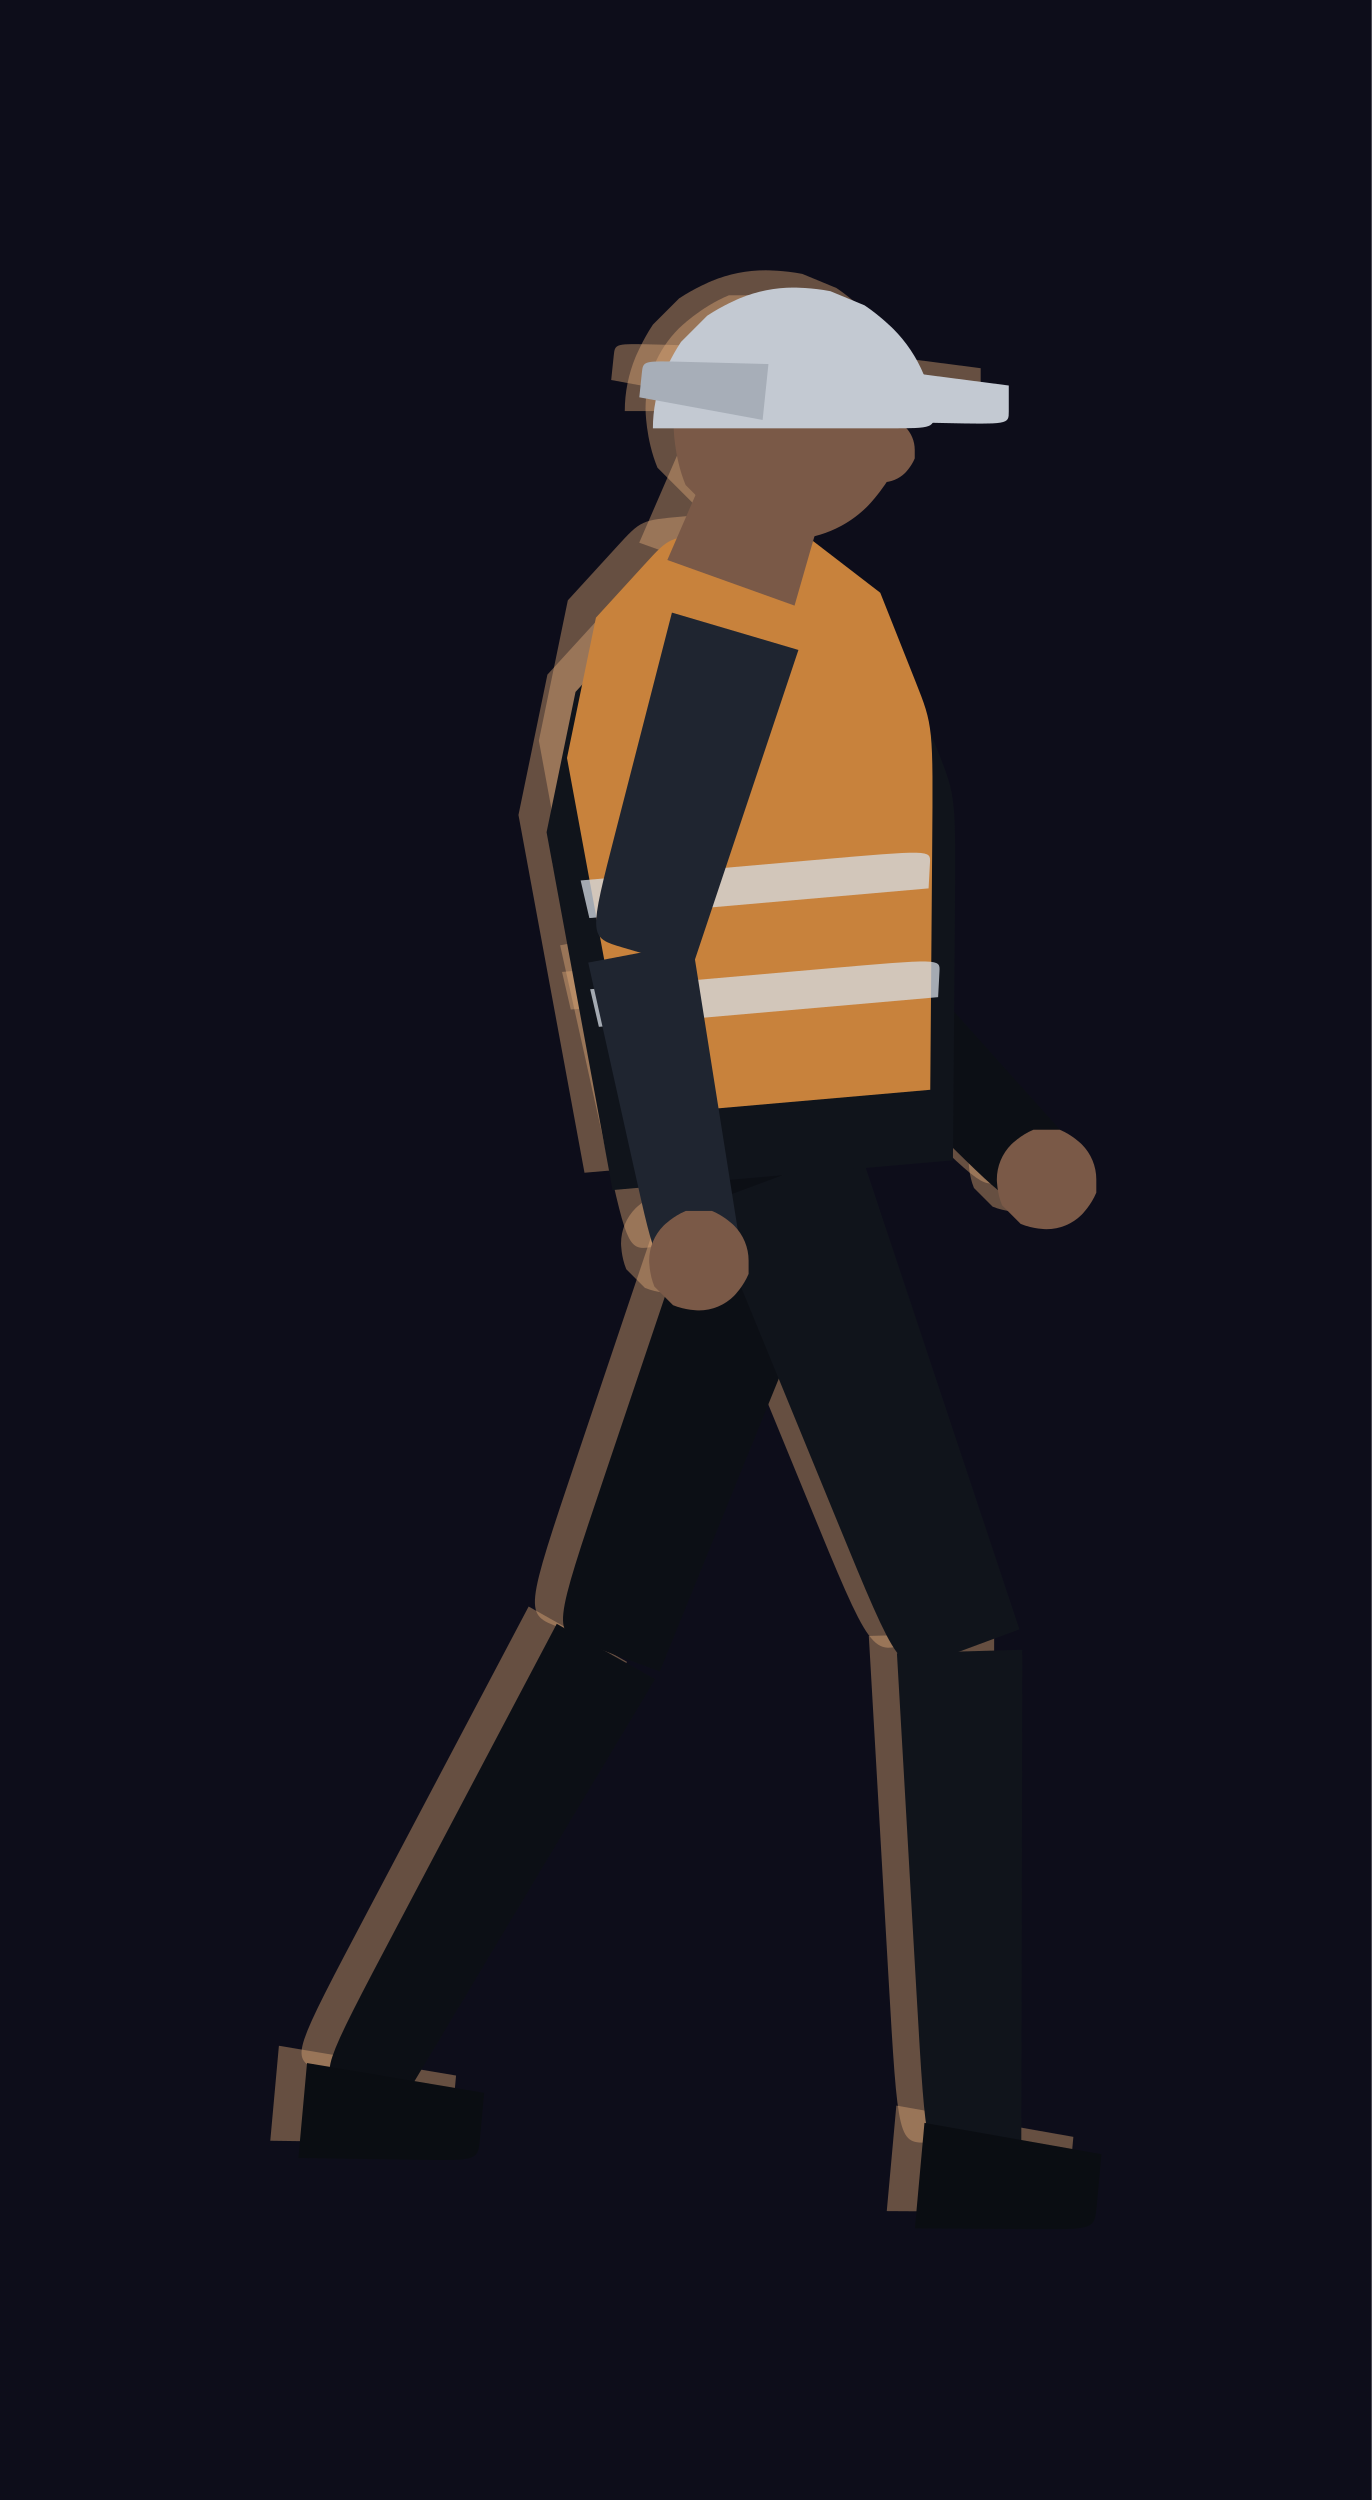
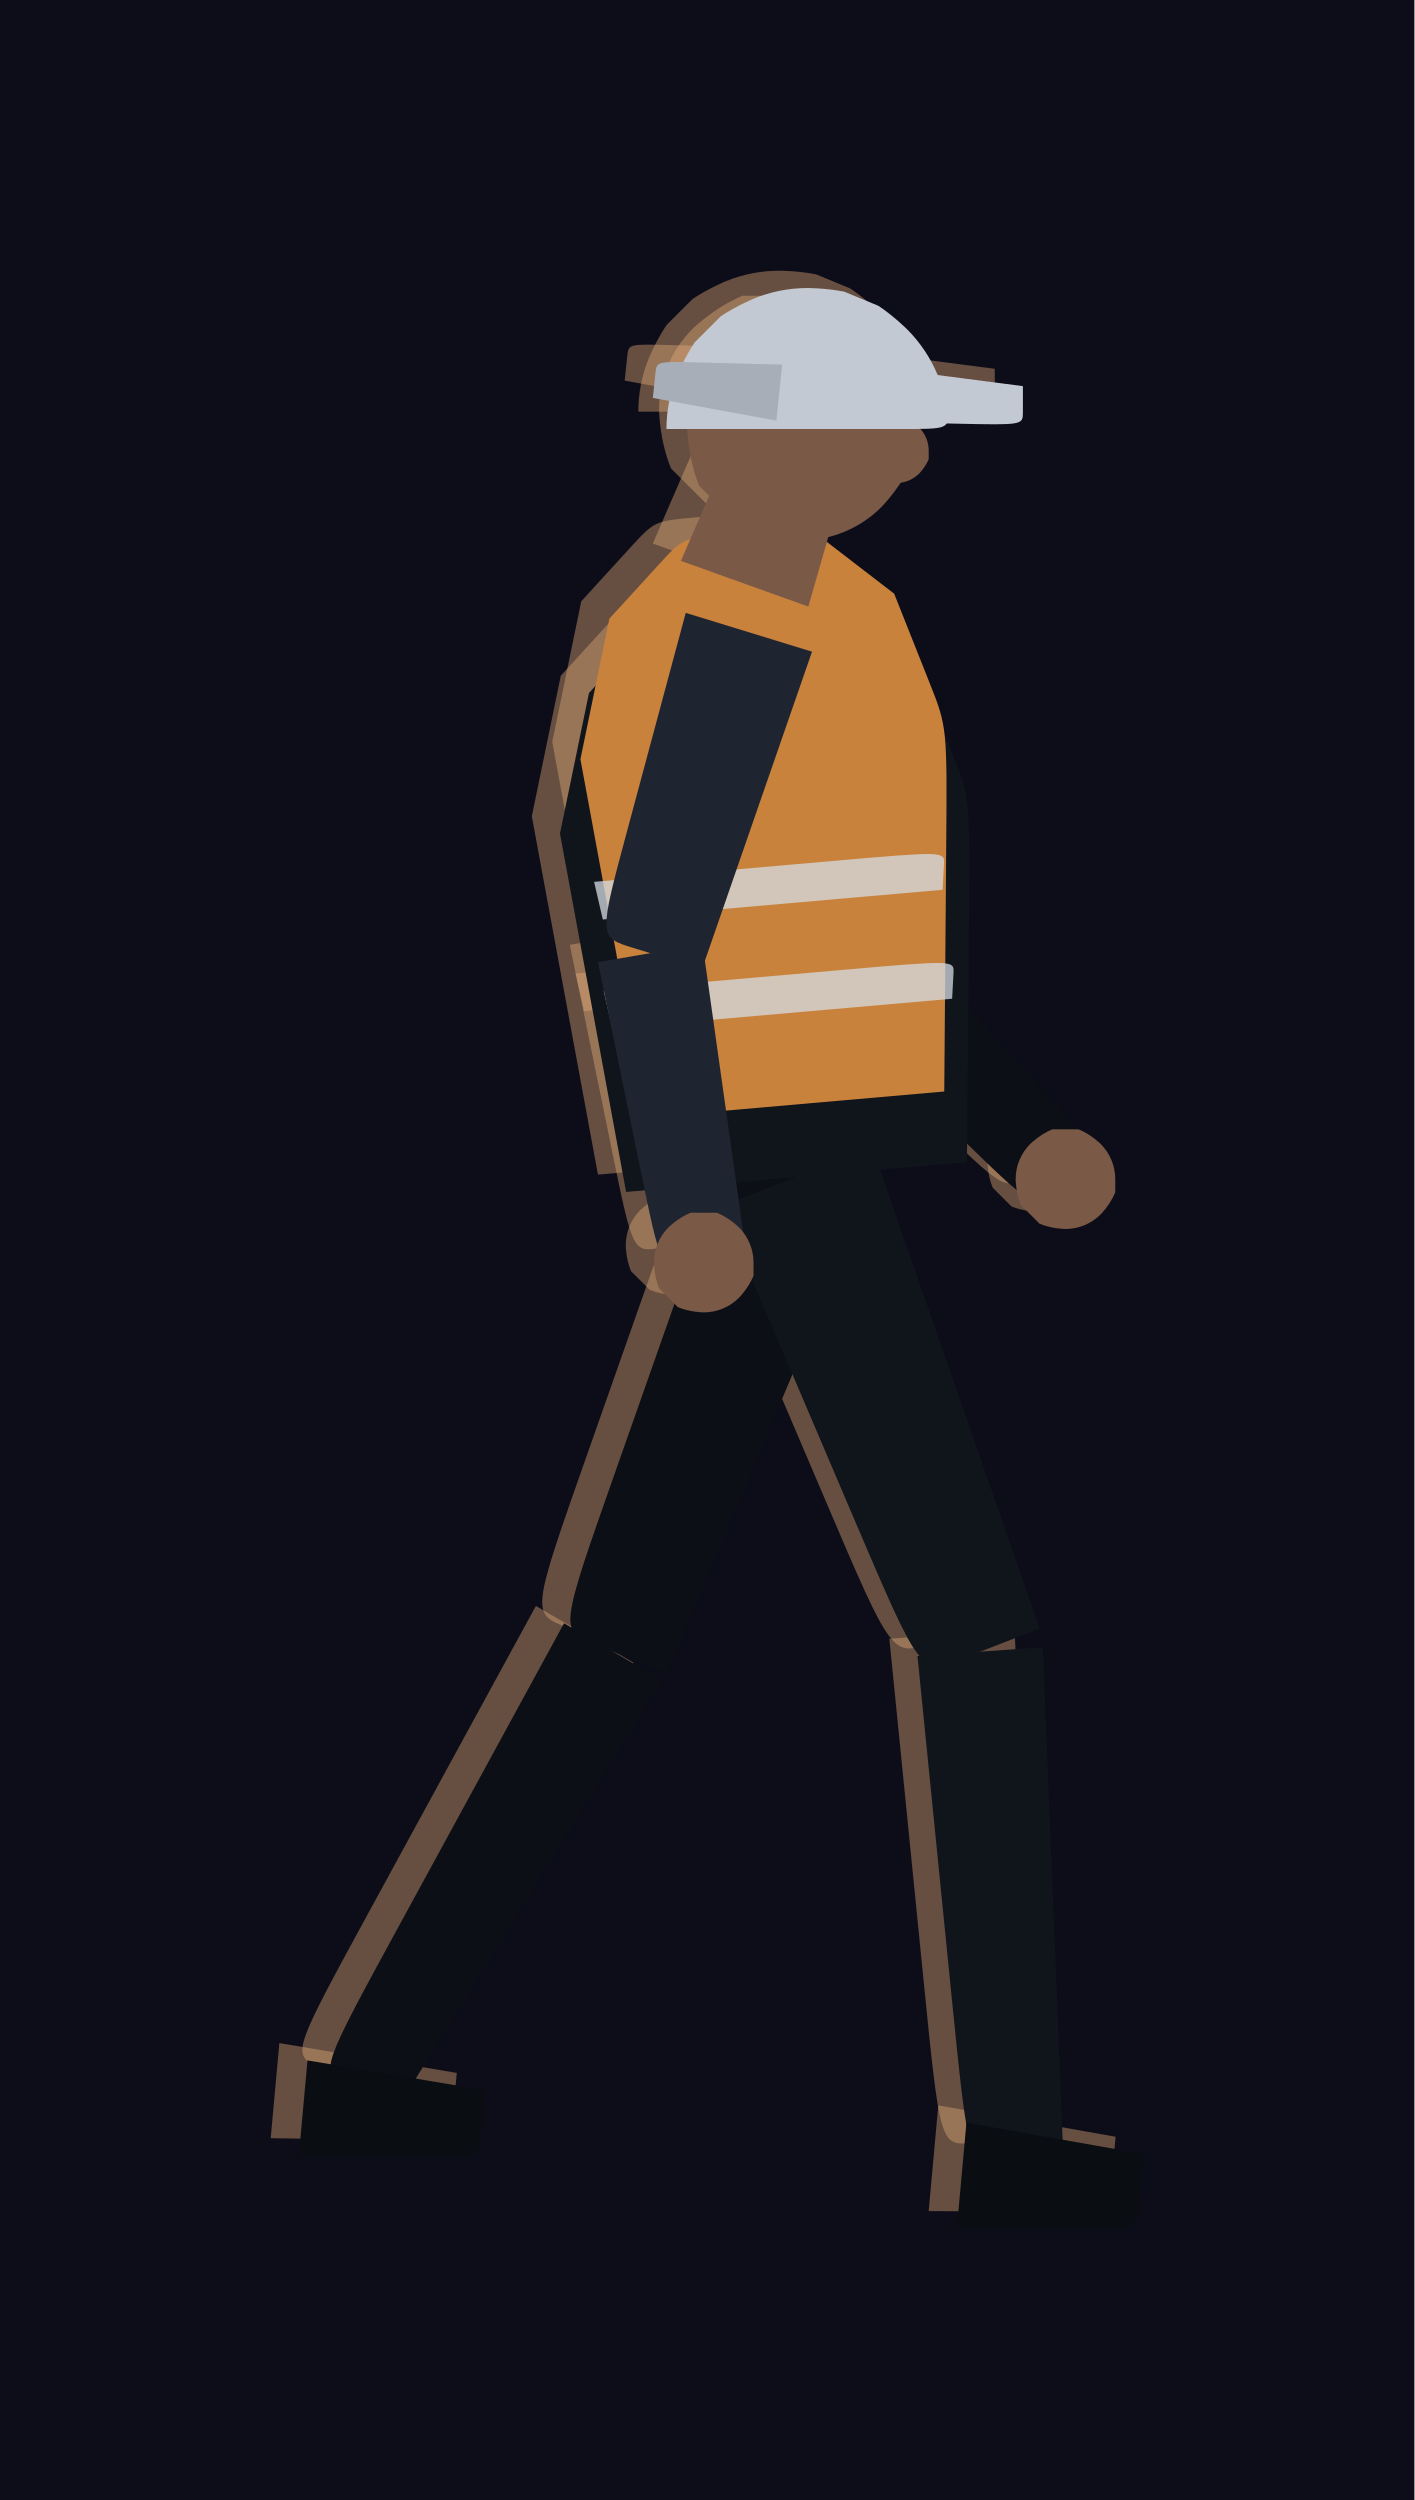
- <svg xmlns="http://www.w3.org/2000/svg" width="1600" height="2916" viewBox="0 0 1600 2916">
+ <svg xmlns="http://www.w3.org/2000/svg" width="1600" height="2828" viewBox="0 0 1600 2828">
  <rect width="100%" height="100%" fill="#0d0d1a" />
-   <path d="M960.03 1380.15 C885.60 1563.24 811.17 1746.34 736.74 1929.44 C736.74 1929.44 694.89 1913.91 653.04 1898.37 C611.20 1882.83 611.20 1882.83 674.28 1695.52 C737.36 1508.21 800.43 1320.90 800.43 1320.90 C853.63 1340.65 906.83 1360.40 960.03 1380.15 Z" fill="#E0A978" fill-opacity="0.420" />
-   <path d="M731.33 1938.42 C629.84 2107.99 528.34 2277.56 426.85 2447.13 C426.85 2447.13 397.84 2430.81 368.82 2414.48 C339.81 2398.16 339.81 2398.16 432.08 2223.39 C524.34 2048.62 616.60 1873.86 616.60 1873.86 C654.85 1895.38 693.09 1916.90 731.33 1938.42 Z" fill="#E0A978" fill-opacity="0.420" />
-   <path d="M325.32 2386.18 C394.19 2397.76 463.07 2409.34 531.94 2420.92 C531.94 2420.92 529.54 2447.29 527.14 2473.66 C524.75 2500.03 524.75 2500.03 454.91 2499.00 C385.08 2497.97 315.25 2496.94 315.25 2496.94 C318.60 2460.02 321.96 2423.10 325.32 2386.18 Z" fill="#E0A978" fill-opacity="0.420" />
-   <path d="M968.89 1317.61 C1031.34 1505.16 1093.79 1692.70 1156.24 1880.25 C1156.24 1880.25 1109.74 1897.51 1063.24 1914.77 C1016.74 1932.03 1016.74 1932.03 941.69 1749.17 C866.63 1566.30 791.57 1383.44 791.57 1383.44 C850.68 1361.50 909.78 1339.55 968.89 1317.61 Z" fill="#E0A978" fill-opacity="0.420" />
-   <path d="M1159.60 1904.11 C1159.21 2101.75 1158.81 2299.39 1158.42 2497.03 C1158.42 2497.03 1121.45 2498.06 1084.47 2499.09 C1047.50 2500.11 1047.50 2500.11 1036.13 2302.80 C1024.75 2105.48 1013.38 1908.17 1013.38 1908.17 C1062.12 1906.82 1110.86 1905.46 1159.60 1904.11 Z" fill="#E0A978" fill-opacity="0.420" />
-   <path d="M1045.50 2455.95 C1114.33 2468.12 1183.15 2480.28 1251.97 2492.45 C1251.97 2492.45 1249.30 2521.75 1246.64 2551.05 C1243.98 2580.35 1243.98 2580.35 1174.09 2579.91 C1104.20 2579.47 1034.32 2579.02 1034.32 2579.02 C1038.04 2538.00 1041.77 2496.98 1045.50 2455.95 Z" fill="#E0A978" fill-opacity="0.420" />
-   <path d="M898.50 694.37 C930.97 820.65 963.43 946.92 995.89 1073.20 C995.89 1073.20 955.58 1085.10 915.27 1097.01 C874.96 1108.91 874.96 1108.91 833.62 985.25 C792.29 861.59 750.96 737.93 750.96 737.93 C800.14 723.41 849.32 708.89 898.50 694.37 Z" fill="#E0A978" fill-opacity="0.420" />
-   <path d="M980.12 1048.39 C1061.55 1139.17 1142.99 1229.95 1224.42 1320.73 C1224.42 1320.73 1200.10 1343.95 1175.78 1367.17 C1151.46 1390.39 1151.46 1390.39 1064.55 1304.83 C977.64 1219.28 890.73 1133.72 890.73 1133.72 C920.53 1105.28 950.32 1076.83 980.12 1048.39 Z" fill="#E0A978" fill-opacity="0.420" />
-   <path d="M1245.94 1355.56 C1245.94 1340.17 1239.83 1325.42 1228.96 1314.54 C1228.96 1314.54 1218.08 1303.66 1203.32 1297.55 C1187.94 1297.55 1187.94 1297.55 1172.56 1297.55 C1157.80 1303.66 1146.92 1314.54 1146.92 1314.54 C1136.05 1325.42 1129.93 1340.17 1129.93 1355.56 C1129.93 1355.56 1129.93 1370.94 1136.05 1385.70 C1146.92 1396.57 1146.92 1396.57 1157.80 1407.45 C1172.56 1413.56 1187.94 1413.56 1187.94 1413.56 C1203.32 1413.56 1218.08 1407.45 1228.96 1396.57 C1228.96 1396.57 1239.83 1385.70 1245.94 1370.94 Z" fill="#E0A978" fill-opacity="0.420" />
-   <path d="M681.75 1367.89 C814.07 1356.31 946.39 1344.74 1078.71 1333.16 C1078.71 1333.16 1079.83 1191.71 1080.96 1050.27 C1082.09 908.82 1082.09 908.82 1061.52 857.03 C1040.96 805.25 1020.40 753.46 1020.40 753.46 C986.92 727.70 953.44 701.94 919.96 676.17 C919.96 676.17 854.64 681.89 789.32 687.60 C724.00 693.32 724.00 693.32 695.50 724.50 C667.01 755.69 638.51 786.87 638.51 786.87 C627.26 841.44 616.00 896.01 604.74 950.58 C604.74 950.58 630.41 1089.69 656.08 1228.79 Z" fill="#E0A978" fill-opacity="0.420" />
-   <path d="M705.56 1281.26 C821.13 1271.15 936.70 1261.04 1052.26 1250.93 C1052.26 1250.93 1053.39 1109.48 1054.52 968.04 C1055.65 826.59 1055.65 826.59 1035.08 774.80 C1014.52 723.02 993.95 671.23 993.95 671.23 C960.48 645.47 927.00 619.71 893.52 593.94 C893.52 593.94 844.95 598.19 796.38 602.44 C747.80 606.69 747.80 606.69 719.31 637.88 C690.81 669.06 662.32 700.24 662.32 700.24 C651.06 754.82 639.80 809.39 628.54 863.96 C628.54 863.96 654.21 1003.06 679.89 1142.16 Z" fill="#E0A978" fill-opacity="0.420" />
-   <path d="M665.73 1177.52 C662.34 1162.90 658.95 1148.28 655.56 1133.66 C655.56 1133.66 791.65 1121.76 927.74 1109.85 C1063.83 1097.95 1063.83 1097.95 1063.03 1112.93 C1062.23 1127.92 1061.43 1142.90 1061.43 1142.90 C929.53 1154.44 797.63 1165.98 665.73 1177.52 Z" fill="#E0A978" fill-opacity="0.420" />
-   <path d="M654.63 1050.65 C651.24 1036.03 647.85 1021.41 644.46 1006.79 C644.46 1006.79 780.55 994.88 916.64 982.98 C1052.73 971.07 1052.73 971.07 1051.93 986.06 C1051.13 1001.04 1050.33 1016.03 1050.33 1016.03 C918.43 1027.57 786.53 1039.11 654.63 1050.65 Z" fill="#E0A978" fill-opacity="0.420" />
-   <path d="M898.50 737.93 C857.17 861.59 815.84 985.25 774.50 1108.91 C774.50 1108.91 734.19 1097.01 693.88 1085.10 C653.57 1073.20 653.57 1073.20 686.03 946.92 C718.49 820.65 750.96 694.37 750.96 694.37 C800.14 708.89 849.32 723.41 898.50 737.93 Z" fill="#E0A978" fill-opacity="0.420" />
-   <path d="M774.73 1079.51 C793.80 1199.96 812.87 1320.42 831.93 1440.87 C831.93 1440.87 798.90 1447.15 765.86 1453.44 C732.83 1459.72 732.83 1459.72 706.33 1340.68 C679.83 1221.64 653.33 1102.60 653.33 1102.60 C693.80 1094.90 734.27 1087.21 774.73 1079.51 Z" fill="#E0A978" fill-opacity="0.420" />
-   <path d="M840.39 1450.30 C840.39 1434.91 834.27 1420.16 823.40 1409.28 C823.40 1409.28 812.52 1398.40 797.76 1392.29 C782.38 1392.29 782.38 1392.29 767.00 1392.29 C752.24 1398.40 741.36 1409.28 741.36 1409.28 C730.49 1420.16 724.38 1434.91 724.38 1450.30 C724.38 1450.30 724.38 1465.68 730.49 1480.43 C741.36 1491.31 741.36 1491.31 752.24 1502.19 C767.00 1508.30 782.38 1508.30 782.38 1508.30 C797.76 1508.30 812.52 1502.19 823.40 1491.31 C823.40 1491.31 834.27 1480.43 840.39 1465.68 Z" fill="#E0A978" fill-opacity="0.420" />
-   <path d="M745.60 633.02 C771.41 573.49 797.23 513.96 823.04 454.43 C823.04 454.43 864.58 469.33 906.13 484.23 C947.67 499.13 947.67 499.13 929.77 561.49 C911.87 623.86 893.97 686.23 893.97 686.23 C844.51 668.49 795.06 650.75 745.60 633.02 Z" fill="#E0A978" fill-opacity="0.420" />
-   <path d="M1017.76 476.78 C1017.76 441.66 1003.81 407.99 978.98 383.16 C978.98 383.16 954.15 358.32 920.47 344.38 C885.36 344.38 885.36 344.38 850.24 344.38 C816.56 358.32 791.73 383.16 791.73 383.16 C766.90 407.99 752.95 441.66 752.95 476.78 C752.95 476.78 752.95 511.89 766.90 545.57 C791.73 570.40 791.73 570.40 816.56 595.23 C850.24 609.18 885.36 609.18 885.36 609.18 C920.47 609.18 954.15 595.23 978.98 570.40 C978.98 570.40 1003.81 545.57 1017.76 511.89 Z" fill="#E0A978" fill-opacity="0.420" />
-   <path d="M1034.15 504.52 C1034.15 494.49 1030.17 484.87 1023.07 477.77 C1023.07 477.77 1015.98 470.68 1006.35 466.69 C996.32 466.69 996.32 466.69 986.29 466.69 C976.67 470.68 969.57 477.77 969.57 477.77 C962.48 484.87 958.49 494.49 958.49 504.52 C958.49 504.52 958.49 514.55 962.48 524.18 C969.57 531.27 969.57 531.27 976.67 538.36 C986.29 542.35 996.32 542.35 996.32 542.35 C1006.35 542.35 1015.98 538.36 1023.07 531.27 C1023.07 531.27 1030.17 524.18 1034.15 514.55 Z" fill="#E0A978" fill-opacity="0.420" />
-   <path d="M892.92 479.43 C892.92 479.43 892.92 479.43 892.92 479.43 C892.92 479.43 892.92 479.43 892.92 479.43 C892.92 479.43 892.92 479.43 892.92 479.43 C892.92 479.43 892.92 479.43 892.92 479.43 C892.92 479.43 892.92 479.43 892.92 479.43 C892.92 479.43 892.92 479.43 892.92 479.43 C892.92 479.43 892.92 479.43 892.92 479.43 C892.92 479.43 892.92 479.43 892.92 479.43 C892.92 479.43 892.92 479.43 892.92 479.43 C892.92 479.43 892.92 479.43 892.92 479.43 C892.92 479.43 892.92 479.43 838.19 479.43 C783.47 479.43 728.74 479.43 728.74 479.43 C728.74 457.87 732.99 436.52 741.24 416.60 C741.24 416.60 749.49 396.68 761.58 378.58 C776.83 363.33 776.83 363.33 792.07 348.09 C810.17 335.99 830.09 327.74 830.09 327.74 C850.01 319.49 871.36 315.25 892.92 315.25 C892.92 315.25 914.48 315.25 935.83 319.49 C955.75 327.74 955.75 327.74 975.67 335.99 C993.77 348.09 1009.01 363.33 1009.01 363.33 C1024.26 378.58 1036.35 396.68 1044.60 416.60 C1044.60 416.60 1052.85 436.52 1057.10 457.87 C1057.10 479.43 1057.10 479.43 1002.37 479.43 Z" fill="#E0A978" fill-opacity="0.420" />
-   <path d="M910.57 399.23 C988.34 409.32 1066.10 419.40 1143.86 429.49 C1143.86 429.49 1143.86 444.62 1143.86 459.76 C1143.86 474.89 1143.86 474.89 1066.10 473.21 C988.34 471.52 910.57 469.84 910.57 469.84 C910.57 446.30 910.57 422.77 910.57 399.23 Z" fill="#E0A978" fill-opacity="0.420" />
-   <path d="M856.73 469.67 C808.79 460.86 760.84 452.05 712.90 443.25 C712.90 443.25 714.38 429.03 715.86 414.82 C717.35 400.60 717.35 400.60 766.08 401.89 C814.81 403.17 863.54 404.45 863.54 404.45 C861.27 426.19 859.00 447.93 856.73 469.67 Z" fill="#E0A978" fill-opacity="0.420" />
-   <path d="M992.81 1400.32 C918.38 1583.42 843.96 1766.52 769.53 1949.62 C769.53 1949.62 727.68 1934.08 685.83 1918.55 C643.98 1903.01 643.98 1903.01 707.06 1715.70 C770.14 1528.39 833.22 1341.08 833.22 1341.08 C886.42 1360.83 939.61 1380.57 992.81 1400.32 Z" fill="#0C0F15" />
-   <path d="M764.12 1958.59 C662.62 2128.16 561.13 2297.74 459.63 2467.31 C459.63 2467.31 430.62 2450.98 401.61 2434.66 C372.60 2418.33 372.60 2418.33 464.86 2243.57 C557.13 2068.80 649.39 1894.03 649.39 1894.03 C687.63 1915.55 725.88 1937.07 764.12 1958.59 Z" fill="#0C0F15" />
-   <path d="M358.10 2406.35 C426.98 2417.93 495.85 2429.51 564.73 2441.09 C564.73 2441.09 562.33 2467.46 559.93 2493.84 C557.53 2520.21 557.53 2520.21 487.70 2519.18 C417.87 2518.15 348.03 2517.12 348.03 2517.12 C351.39 2480.19 354.74 2443.27 358.10 2406.35 Z" fill="#0A0D12" />
-   <path d="M1001.68 1337.79 C1064.13 1525.33 1126.57 1712.88 1189.02 1900.42 C1189.02 1900.42 1142.53 1917.68 1096.03 1934.94 C1049.53 1952.21 1049.53 1952.21 974.47 1769.34 C899.41 1586.48 824.35 1403.61 824.35 1403.61 C883.46 1381.67 942.57 1359.73 1001.68 1337.79 Z" fill="#10141B" />
-   <path d="M1192.39 1924.28 C1191.99 2121.92 1191.60 2319.56 1191.21 2517.21 C1191.21 2517.21 1154.23 2518.23 1117.26 2519.26 C1080.28 2520.29 1080.28 2520.29 1068.91 2322.97 C1057.54 2125.66 1046.17 1928.35 1046.17 1928.35 C1094.91 1926.99 1143.65 1925.64 1192.39 1924.28 Z" fill="#10141B" />
-   <path d="M1078.29 2476.13 C1147.11 2488.29 1215.93 2500.46 1284.75 2512.62 C1284.75 2512.62 1282.09 2541.93 1279.43 2571.23 C1276.76 2600.53 1276.76 2600.53 1206.88 2600.09 C1136.99 2599.64 1067.10 2599.20 1067.10 2599.20 C1070.83 2558.17 1074.56 2517.15 1078.29 2476.13 Z" fill="#0A0D12" />
-   <path d="M931.29 714.54 C963.75 840.82 996.21 967.10 1028.68 1093.38 C1028.68 1093.38 988.37 1105.28 948.05 1117.18 C907.74 1129.08 907.74 1129.08 866.41 1005.43 C825.08 881.77 783.74 758.11 783.74 758.11 C832.92 743.59 882.11 729.07 931.29 714.54 Z" fill="#0C0F15" />
-   <path d="M1012.90 1068.56 C1094.34 1159.34 1175.77 1250.12 1257.21 1340.91 C1257.21 1340.91 1232.89 1364.12 1208.56 1387.34 C1184.24 1410.56 1184.24 1410.56 1097.33 1325.01 C1010.43 1239.45 923.52 1153.90 923.52 1153.90 C953.31 1125.45 983.11 1097.01 1012.90 1068.56 Z" fill="#0C0F15" />
-   <path d="M1278.73 1375.73 C1278.73 1360.35 1272.62 1345.60 1261.74 1334.72 C1261.74 1334.72 1250.86 1323.84 1236.11 1317.73 C1220.72 1317.73 1220.72 1317.73 1205.34 1317.73 C1190.59 1323.84 1179.71 1334.72 1179.71 1334.72 C1168.83 1345.60 1162.72 1360.35 1162.72 1375.73 C1162.72 1375.73 1162.72 1391.12 1168.83 1405.87 C1179.71 1416.75 1179.71 1416.75 1190.59 1427.63 C1205.34 1433.74 1220.72 1433.74 1220.72 1433.74 C1236.11 1433.74 1250.86 1427.63 1261.74 1416.75 C1261.74 1416.75 1272.62 1405.87 1278.73 1391.12 Z" fill="#7A5947" />
-   <path d="M714.54 1388.06 C846.86 1376.49 979.17 1364.91 1111.49 1353.34 C1111.49 1353.34 1112.62 1211.89 1113.75 1070.44 C1114.87 929.00 1114.87 929.00 1094.31 877.21 C1073.75 825.42 1053.18 773.64 1053.18 773.64 C1019.70 747.87 986.23 722.11 952.75 696.35 C952.75 696.35 887.43 702.06 822.11 707.78 C756.78 713.49 756.78 713.49 728.29 744.68 C699.80 775.86 671.30 807.05 671.30 807.05 C660.04 861.62 648.78 916.19 637.52 970.76 C637.52 970.76 663.19 1109.86 688.87 1248.96 Z" fill="#10141B" />
-   <path d="M738.34 1301.44 C853.91 1291.33 969.48 1281.22 1085.05 1271.11 C1085.05 1271.11 1086.18 1129.66 1087.30 988.21 C1088.43 846.77 1088.43 846.77 1067.87 794.98 C1047.30 743.19 1026.74 691.41 1026.74 691.41 C993.26 665.64 959.78 639.88 926.31 614.12 C926.31 614.12 877.73 618.37 829.16 622.62 C780.59 626.87 780.59 626.87 752.09 658.05 C723.60 689.24 695.11 720.42 695.11 720.42 C683.85 774.99 672.59 829.56 661.33 884.13 C661.33 884.13 687.00 1023.23 712.67 1162.34 Z" fill="#C8823C" />
-   <path d="M698.52 1197.70 C695.13 1183.08 691.74 1168.46 688.35 1153.84 C688.35 1153.84 824.44 1141.93 960.52 1130.03 C1096.61 1118.12 1096.61 1118.12 1095.81 1133.11 C1095.01 1148.09 1094.21 1163.08 1094.21 1163.08 C962.32 1174.62 830.42 1186.16 698.52 1197.70 Z" fill="#D5DCE4" fill-opacity="0.750" />
-   <path d="M687.42 1070.82 C684.03 1056.20 680.64 1041.58 677.25 1026.97 C677.25 1026.97 813.34 1015.06 949.42 1003.15 C1085.51 991.25 1085.51 991.25 1084.71 1006.23 C1083.91 1021.22 1083.11 1036.20 1083.11 1036.20 C951.22 1047.74 819.32 1059.28 687.42 1070.82 Z" fill="#D5DCE4" fill-opacity="0.750" />
-   <path d="M931.29 758.11 C889.95 881.77 848.62 1005.43 807.29 1129.08 C807.29 1129.08 766.98 1117.18 726.66 1105.28 C686.35 1093.38 686.35 1093.38 718.82 967.10 C751.28 840.82 783.74 714.54 783.74 714.54 C832.92 729.07 882.11 743.59 931.29 758.11 Z" fill="#1F2530" />
-   <path d="M807.52 1099.68 C826.59 1220.14 845.65 1340.59 864.72 1461.05 C864.72 1461.05 831.68 1467.33 798.65 1473.62 C765.62 1479.90 765.62 1479.90 739.12 1360.86 C712.62 1241.82 686.12 1122.78 686.12 1122.78 C726.59 1115.08 767.05 1107.38 807.52 1099.68 Z" fill="#1F2530" />
-   <path d="M873.17 1470.47 C873.17 1455.09 867.06 1440.33 856.18 1429.46 C856.18 1429.46 845.30 1418.58 830.55 1412.47 C815.17 1412.47 815.17 1412.47 799.78 1412.47 C785.03 1418.58 774.15 1429.46 774.15 1429.46 C763.27 1440.33 757.16 1455.09 757.16 1470.47 C757.16 1470.47 757.16 1485.86 763.27 1500.61 C774.15 1511.49 774.15 1511.49 785.03 1522.37 C799.78 1528.48 815.17 1528.48 815.17 1528.48 C830.55 1528.48 845.30 1522.37 856.18 1511.49 C856.18 1511.49 867.06 1500.61 873.17 1485.86 Z" fill="#7A5947" />
-   <path d="M778.38 653.19 C804.20 593.66 830.01 534.14 855.82 474.61 C855.82 474.61 897.37 489.51 938.91 504.40 C980.46 519.30 980.46 519.30 962.56 581.67 C944.66 644.04 926.75 706.40 926.75 706.40 C877.30 688.67 827.84 670.93 778.38 653.19 Z" fill="#7A5947" />
-   <path d="M1050.54 496.95 C1050.54 461.84 1036.59 428.16 1011.76 403.33 C1011.76 403.33 986.93 378.50 953.26 364.55 C918.14 364.55 918.14 364.55 883.03 364.55 C849.35 378.50 824.52 403.33 824.52 403.33 C799.69 428.16 785.74 461.84 785.74 496.95 C785.74 496.95 785.74 532.07 799.69 565.75 C824.52 590.58 824.52 590.58 849.35 615.41 C883.03 629.36 918.14 629.36 918.14 629.36 C953.26 629.36 986.93 615.41 1011.76 590.58 C1011.76 590.58 1036.59 565.75 1050.54 532.07 Z" fill="#7A5947" />
-   <path d="M1066.94 524.70 C1066.94 514.66 1062.95 505.04 1055.86 497.95 C1055.86 497.95 1048.76 490.85 1039.14 486.87 C1029.11 486.87 1029.11 486.87 1019.07 486.87 C1009.45 490.85 1002.36 497.95 1002.36 497.95 C995.26 505.04 991.28 514.66 991.28 524.70 C991.28 524.70 991.28 534.73 995.26 544.35 C1002.36 551.45 1002.36 551.45 1009.45 558.54 C1019.07 562.53 1029.11 562.53 1029.11 562.53 C1039.14 562.53 1048.76 558.54 1055.86 551.45 C1055.86 551.45 1062.95 544.35 1066.94 534.73 Z" fill="#7A5947" />
-   <path d="M925.71 499.60 C925.71 499.60 925.71 499.60 925.71 499.60 C925.71 499.60 925.71 499.60 925.71 499.60 C925.71 499.60 925.71 499.60 925.71 499.60 C925.71 499.60 925.71 499.60 925.71 499.60 C925.71 499.60 925.71 499.60 925.71 499.60 C925.71 499.60 925.71 499.60 925.71 499.60 C925.71 499.60 925.71 499.60 925.71 499.60 C925.71 499.60 925.71 499.60 925.71 499.60 C925.71 499.60 925.71 499.60 925.71 499.60 C925.71 499.60 925.71 499.60 925.71 499.60 C925.71 499.60 925.71 499.60 870.98 499.60 C816.25 499.60 761.53 499.60 761.53 499.60 C761.53 478.04 765.77 456.69 774.02 436.77 C774.02 436.77 782.27 416.85 794.37 398.76 C809.61 383.51 809.61 383.51 824.86 368.26 C842.96 356.17 862.88 347.92 862.88 347.92 C882.80 339.67 904.15 335.42 925.71 335.42 C925.71 335.42 947.27 335.42 968.62 339.67 C988.54 347.92 988.54 347.92 1008.45 356.17 C1026.55 368.26 1041.80 383.51 1041.80 383.51 C1057.05 398.76 1069.14 416.85 1077.39 436.77 C1077.39 436.77 1085.64 456.69 1089.89 478.04 C1089.89 499.60 1089.89 499.60 1035.16 499.60 Z" fill="#C3C9D2" />
-   <path d="M943.36 419.40 C1021.12 429.49 1098.88 439.58 1176.64 449.67 C1176.64 449.67 1176.64 464.80 1176.64 479.93 C1176.64 495.06 1176.64 495.06 1098.88 493.38 C1021.12 491.70 943.36 490.02 943.36 490.02 C943.36 466.48 943.36 442.94 943.36 419.40 Z" fill="#C3C9D2" />
-   <path d="M889.52 489.84 C841.57 481.04 793.63 472.23 745.68 463.42 C745.68 463.42 747.17 449.21 748.65 434.99 C750.13 420.78 750.13 420.78 798.86 422.06 C847.59 423.34 896.32 424.62 896.32 424.62 C894.06 446.36 891.79 468.10 889.52 489.84 Z" fill="#A7AEB8" />
+   <path d="M946.30 1341.67 C871.58 1518.52 796.87 1695.37 722.15 1872.22 C722.15 1872.22 681.71 1856.58 641.27 1840.93 C600.83 1825.29 600.83 1825.29 664.58 1644.20 C728.33 1463.10 792.08 1282.01 792.08 1282.01 C843.49 1301.90 894.89 1321.78 946.30 1341.67 Z" fill="#E0A978" fill-opacity="0.420" />
+   <path d="M716.78 1880.87 C615.95 2044.22 515.12 2207.57 414.29 2370.93 C414.29 2370.93 386.33 2354.69 358.37 2338.44 C330.41 2322.20 330.41 2322.20 422.34 2153.68 C514.27 1985.16 606.20 1816.64 606.20 1816.64 C643.06 1838.05 679.92 1859.46 716.78 1880.87 Z" fill="#E0A978" fill-opacity="0.420" />
+   <path d="M316.00 2311.14 C382.90 2322.39 449.80 2333.64 516.70 2344.89 C516.70 2344.89 514.37 2370.50 512.05 2396.12 C509.72 2421.74 509.72 2421.74 441.88 2420.73 C374.05 2419.73 306.22 2418.73 306.22 2418.73 C309.48 2382.87 312.74 2347.01 316.00 2311.14 Z" fill="#E0A978" fill-opacity="0.420" />
+   <path d="M954.87 1278.70 C1018.01 1460.02 1081.15 1641.35 1144.29 1822.68 C1144.29 1822.68 1099.36 1840.06 1054.43 1857.45 C1009.49 1874.83 1009.49 1874.83 934.17 1698.21 C858.84 1521.60 783.51 1344.99 783.51 1344.99 C840.63 1322.89 897.75 1300.79 954.87 1278.70 Z" fill="#E0A978" fill-opacity="0.420" />
+   <path d="M1147.76 1843.78 C1155.49 2035.61 1163.23 2227.43 1170.96 2419.26 C1170.96 2419.26 1135.12 2421.77 1099.28 2424.29 C1063.43 2426.80 1063.43 2426.80 1044.30 2235.78 C1025.16 2044.75 1006.03 1853.73 1006.03 1853.73 C1053.27 1850.41 1100.52 1847.10 1147.76 1843.78 Z" fill="#E0A978" fill-opacity="0.420" />
+   <path d="M1061.39 2381.63 C1128.24 2393.45 1195.09 2405.26 1261.94 2417.08 C1261.94 2417.08 1259.35 2445.54 1256.76 2474.01 C1254.17 2502.47 1254.17 2502.47 1186.29 2502.04 C1118.40 2501.61 1050.52 2501.17 1050.52 2501.17 C1054.14 2461.33 1057.76 2421.48 1061.39 2381.63 Z" fill="#E0A978" fill-opacity="0.420" />
+   <path d="M886.70 673.69 C919.59 796.00 952.47 918.30 985.36 1040.61 C985.36 1040.61 946.33 1052.60 907.30 1064.59 C868.27 1076.59 868.27 1076.59 826.80 956.92 C785.33 837.25 743.86 717.58 743.86 717.58 C791.47 702.95 839.09 688.32 886.70 673.69 Z" fill="#E0A978" fill-opacity="0.420" />
+   <path d="M970.02 1016.93 C1049.56 1104.71 1129.11 1192.49 1208.66 1280.27 C1208.66 1280.27 1185.15 1302.94 1161.64 1325.62 C1138.13 1348.29 1138.13 1348.29 1053.29 1265.61 C968.45 1182.94 883.61 1100.26 883.61 1100.26 C912.41 1072.48 941.21 1044.71 970.02 1016.93 Z" fill="#E0A978" fill-opacity="0.420" />
+   <path d="M1229.74 1314.28 C1229.74 1299.34 1223.80 1285.00 1213.23 1274.44 C1213.23 1274.44 1202.67 1263.87 1188.34 1257.94 C1173.39 1257.94 1173.39 1257.94 1158.45 1257.94 C1144.12 1263.87 1133.55 1274.44 1133.55 1274.44 C1122.98 1285.00 1117.05 1299.34 1117.05 1314.28 C1117.05 1314.28 1117.05 1329.22 1122.98 1343.55 C1133.55 1354.12 1133.55 1354.12 1144.12 1364.69 C1158.45 1370.62 1173.39 1370.62 1173.39 1370.62 C1188.34 1370.62 1202.67 1364.69 1213.23 1354.12 C1213.23 1354.12 1223.80 1343.55 1229.74 1329.22 Z" fill="#E0A978" fill-opacity="0.420" />
+   <path d="M676.40 1328.71 C804.93 1317.46 933.46 1306.22 1061.98 1294.97 C1061.98 1294.97 1063.08 1157.58 1064.17 1020.18 C1065.27 882.79 1065.27 882.79 1045.29 832.49 C1025.32 782.18 1005.34 731.88 1005.34 731.88 C972.82 706.85 940.31 681.83 907.79 656.81 C907.79 656.81 844.34 662.36 780.89 667.91 C717.44 673.46 717.44 673.46 689.76 703.75 C662.08 734.04 634.40 764.33 634.40 764.33 C623.46 817.34 612.53 870.35 601.59 923.36 C601.59 923.36 626.53 1058.47 651.46 1193.59 Z" fill="#E0A978" fill-opacity="0.420" />
+   <path d="M699.52 1244.56 C811.78 1234.74 924.04 1224.92 1036.30 1215.10 C1036.30 1215.10 1037.39 1077.70 1038.49 940.31 C1039.58 802.91 1039.58 802.91 1019.61 752.61 C999.63 702.31 979.66 652.00 979.66 652.00 C947.14 626.98 914.62 601.95 882.10 576.93 C882.10 576.93 834.92 581.06 787.74 585.19 C740.56 589.31 740.56 589.31 712.88 619.60 C685.20 649.90 657.52 680.19 657.52 680.19 C646.59 733.20 635.65 786.20 624.71 839.21 C624.71 839.21 649.65 974.33 674.59 1109.45 Z" fill="#E0A978" fill-opacity="0.420" />
+   <path d="M660.84 1143.79 C657.54 1129.59 654.25 1115.39 650.96 1101.19 C650.96 1101.19 783.15 1089.63 915.34 1078.06 C1047.53 1066.50 1047.53 1066.50 1046.75 1081.05 C1045.98 1095.61 1045.20 1110.17 1045.20 1110.17 C917.08 1121.38 788.96 1132.58 660.84 1143.79 Z" fill="#E0A978" fill-opacity="0.420" />
+   <path d="M650.05 1020.55 C646.76 1006.35 643.47 992.15 640.18 977.95 C640.18 977.95 772.37 966.39 904.56 954.82 C1036.75 943.26 1036.75 943.26 1035.97 957.81 C1035.19 972.37 1034.42 986.93 1034.42 986.93 C906.30 998.13 778.17 1009.34 650.05 1020.55 Z" fill="#E0A978" fill-opacity="0.420" />
+   <path d="M886.70 717.58 C845.23 837.25 803.76 956.92 762.29 1076.59 C762.29 1076.59 723.26 1064.59 684.23 1052.60 C645.20 1040.61 645.20 1040.61 678.09 918.30 C710.97 796.00 743.86 673.69 743.86 673.69 C791.47 688.32 839.09 702.95 886.70 717.58 Z" fill="#E0A978" fill-opacity="0.420" />
+   <path d="M762.89 1048.38 C779.42 1165.68 795.95 1282.99 812.47 1400.29 C812.47 1400.29 780.29 1405.85 748.10 1411.41 C715.91 1416.96 715.91 1416.96 692.14 1300.91 C668.37 1184.86 644.60 1068.81 644.60 1068.81 C684.03 1062.00 723.46 1055.19 762.89 1048.38 Z" fill="#E0A978" fill-opacity="0.420" />
+   <path d="M820.54 1408.63 C820.54 1393.68 814.60 1379.35 804.04 1368.78 C804.04 1368.78 793.47 1358.22 779.14 1352.28 C764.19 1352.28 764.19 1352.28 749.25 1352.28 C734.92 1358.22 724.35 1368.78 724.35 1368.78 C713.79 1379.35 707.85 1393.68 707.85 1408.63 C707.85 1408.63 707.85 1423.57 713.79 1437.90 C724.35 1448.47 724.35 1448.47 734.92 1459.03 C749.25 1464.97 764.19 1464.97 764.19 1464.97 C779.14 1464.97 793.47 1459.03 804.04 1448.47 C804.04 1448.47 814.60 1437.90 820.54 1423.57 Z" fill="#E0A978" fill-opacity="0.420" />
+   <path d="M738.42 614.89 C763.49 557.06 788.56 499.24 813.64 441.41 C813.64 441.41 853.99 455.89 894.35 470.36 C934.70 484.83 934.70 484.83 917.31 545.41 C899.92 605.99 882.54 666.57 882.54 666.57 C834.50 649.34 786.46 632.11 738.42 614.89 Z" fill="#E0A978" fill-opacity="0.420" />
+   <path d="M1002.78 463.12 C1002.78 429.01 989.23 396.30 965.11 372.18 C965.11 372.18 940.99 348.06 908.28 334.51 C874.17 334.51 874.17 334.51 840.06 334.51 C807.35 348.06 783.23 372.18 783.23 372.18 C759.11 396.30 745.56 429.01 745.56 463.12 C745.56 463.12 745.56 497.23 759.11 529.94 C783.23 554.06 783.23 554.06 807.35 578.18 C840.06 591.73 874.17 591.73 874.17 591.73 C908.28 591.73 940.99 578.18 965.11 554.06 C965.11 554.06 989.23 529.94 1002.78 497.23 Z" fill="#E0A978" fill-opacity="0.420" />
+   <path d="M1018.70 490.07 C1018.70 480.32 1014.83 470.98 1007.94 464.09 C1007.94 464.09 1001.05 457.19 991.70 453.32 C981.96 453.32 981.96 453.32 972.21 453.32 C962.87 457.19 955.97 464.09 955.97 464.09 C949.08 470.98 945.21 480.32 945.21 490.07 C945.21 490.07 945.21 499.81 949.08 509.16 C955.97 516.05 955.97 516.05 962.87 522.94 C972.21 526.82 981.96 526.82 981.96 526.82 C991.70 526.82 1001.05 522.94 1007.94 516.05 C1007.94 516.05 1014.83 509.16 1018.70 499.81 Z" fill="#E0A978" fill-opacity="0.420" />
+   <path d="M881.52 465.69 C881.52 465.69 881.52 465.69 881.52 465.69 C881.52 465.69 881.52 465.69 881.52 465.69 C881.52 465.69 881.52 465.69 881.52 465.69 C881.52 465.69 881.52 465.69 881.52 465.69 C881.52 465.69 881.52 465.69 881.52 465.69 C881.52 465.69 881.52 465.69 881.52 465.69 C881.52 465.69 881.52 465.69 881.52 465.69 C881.52 465.69 881.52 465.69 881.52 465.69 C881.52 465.69 881.52 465.69 881.52 465.69 C881.52 465.69 881.52 465.69 881.52 465.69 C881.52 465.69 881.52 465.69 828.36 465.69 C775.20 465.69 722.04 465.69 722.04 465.69 C722.04 444.75 726.17 424.01 734.18 404.66 C734.18 404.66 742.19 385.32 753.94 367.74 C768.75 352.93 768.75 352.93 783.56 338.12 C801.14 326.37 820.49 318.36 820.49 318.36 C839.84 310.34 860.58 306.22 881.52 306.22 C881.52 306.22 902.46 306.22 923.20 310.34 C942.55 318.36 942.55 318.36 961.90 326.37 C979.48 338.12 994.29 352.93 994.29 352.93 C1009.10 367.74 1020.84 385.32 1028.86 404.66 C1028.86 404.66 1036.87 424.01 1041.00 444.75 C1041.00 465.69 1041.00 465.69 987.84 465.69 Z" fill="#E0A978" fill-opacity="0.420" />
+   <path d="M898.67 387.79 C974.20 397.59 1049.73 407.39 1125.27 417.19 C1125.27 417.19 1125.27 431.89 1125.27 446.59 C1125.27 461.28 1125.27 461.28 1049.73 459.65 C974.20 458.02 898.67 456.39 898.67 456.39 C898.67 433.52 898.67 410.66 898.67 387.79 Z" fill="#E0A978" fill-opacity="0.420" />
+   <path d="M846.37 456.21 C799.80 447.66 753.22 439.10 706.65 430.55 C706.65 430.55 708.09 416.74 709.53 402.94 C710.97 389.13 710.97 389.13 758.31 390.37 C805.64 391.62 852.98 392.86 852.98 392.86 C850.77 413.98 848.57 435.10 846.37 456.21 Z" fill="#E0A978" fill-opacity="0.420" />
+   <path d="M978.15 1361.27 C903.43 1538.12 828.71 1714.97 753.99 1891.82 C753.99 1891.82 713.55 1876.17 673.11 1860.53 C632.67 1844.89 632.67 1844.89 696.43 1663.79 C760.18 1482.70 823.93 1301.61 823.93 1301.61 C875.33 1321.50 926.74 1341.38 978.15 1361.27 Z" fill="#0C0F15" />
+   <path d="M748.62 1900.46 C647.80 2063.82 546.97 2227.17 446.14 2390.52 C446.14 2390.52 418.18 2374.28 390.22 2358.04 C362.25 2341.80 362.25 2341.80 454.18 2173.28 C546.12 2004.76 638.05 1836.24 638.05 1836.24 C674.91 1857.65 711.76 1879.06 748.62 1900.46 Z" fill="#0C0F15" />
+   <path d="M347.84 2330.74 C414.75 2341.99 481.65 2353.24 548.55 2364.48 C548.55 2364.48 546.22 2390.10 543.89 2415.72 C541.56 2441.33 541.56 2441.33 473.73 2440.33 C405.90 2439.33 338.06 2438.33 338.06 2438.33 C341.32 2402.47 344.58 2366.60 347.84 2330.74 Z" fill="#0A0D12" />
+   <path d="M986.72 1298.29 C1049.86 1479.62 1113.00 1660.95 1176.14 1842.28 C1176.14 1842.28 1131.21 1859.66 1086.27 1877.04 C1041.34 1894.43 1041.34 1894.43 966.01 1717.81 C890.69 1541.20 815.36 1364.58 815.36 1364.58 C872.48 1342.49 929.60 1320.39 986.72 1298.29 Z" fill="#10141B" />
+   <path d="M1179.61 1863.38 C1187.34 2055.20 1195.07 2247.03 1202.80 2438.85 C1202.80 2438.85 1166.96 2441.37 1131.12 2443.88 C1095.28 2446.40 1095.28 2446.40 1076.14 2255.38 C1057.01 2064.35 1037.87 1873.33 1037.87 1873.33 C1085.12 1870.01 1132.36 1866.69 1179.61 1863.38 Z" fill="#10141B" />
+   <path d="M1093.23 2401.23 C1160.08 2413.04 1226.93 2424.86 1293.78 2436.68 C1293.78 2436.68 1291.20 2465.14 1288.61 2493.60 C1286.02 2522.07 1286.02 2522.07 1218.14 2521.64 C1150.25 2521.20 1082.37 2520.77 1082.37 2520.77 C1085.99 2480.92 1089.61 2441.08 1093.23 2401.23 Z" fill="#0A0D12" />
+   <path d="M918.55 693.29 C951.43 815.59 984.32 937.90 1017.20 1060.20 C1017.20 1060.20 978.17 1072.20 939.15 1084.19 C900.12 1096.18 900.12 1096.18 858.65 976.52 C817.18 856.85 775.71 737.18 775.71 737.18 C823.32 722.55 870.93 707.92 918.55 693.29 Z" fill="#0C0F15" />
+   <path d="M1001.86 1036.53 C1081.41 1124.31 1160.96 1212.09 1240.51 1299.87 C1240.51 1299.87 1216.99 1322.54 1193.48 1345.21 C1169.97 1367.89 1169.97 1367.89 1085.13 1285.21 C1000.30 1202.53 915.46 1119.86 915.46 1119.86 C944.26 1092.08 973.06 1064.31 1001.86 1036.53 Z" fill="#0C0F15" />
+   <path d="M1261.58 1333.88 C1261.58 1318.93 1255.65 1304.60 1245.08 1294.04 C1245.08 1294.04 1234.51 1283.47 1220.18 1277.53 C1205.24 1277.53 1205.24 1277.53 1190.30 1277.53 C1175.96 1283.47 1165.40 1294.04 1165.40 1294.04 C1154.83 1304.60 1148.90 1318.93 1148.90 1333.88 C1148.90 1333.88 1148.90 1348.82 1154.83 1363.15 C1165.40 1373.72 1165.40 1373.72 1175.96 1384.29 C1190.30 1390.22 1205.24 1390.22 1205.24 1390.22 C1220.18 1390.22 1234.51 1384.29 1245.08 1373.72 C1245.08 1373.72 1255.65 1363.15 1261.58 1348.82 Z" fill="#7A5947" />
+   <path d="M708.25 1348.31 C836.77 1337.06 965.30 1325.82 1093.83 1314.57 C1093.83 1314.57 1094.92 1177.18 1096.02 1039.78 C1097.11 902.39 1097.11 902.39 1077.14 852.08 C1057.16 801.78 1037.19 751.48 1037.19 751.48 C1004.67 726.45 972.15 701.43 939.63 676.40 C939.63 676.40 876.18 681.95 812.73 687.51 C749.28 693.06 749.28 693.06 721.60 723.35 C693.92 753.64 666.25 783.93 666.25 783.93 C655.31 836.94 644.37 889.95 633.44 942.95 C633.44 942.95 658.37 1078.07 683.31 1213.19 Z" fill="#10141B" />
+   <path d="M731.37 1264.16 C843.63 1254.34 955.89 1244.52 1068.15 1234.70 C1068.15 1234.70 1069.24 1097.30 1070.33 959.91 C1071.43 822.51 1071.43 822.51 1051.45 772.21 C1031.48 721.91 1011.50 671.60 1011.50 671.60 C978.99 646.58 946.47 621.55 913.95 596.53 C913.95 596.53 866.77 600.66 819.59 604.78 C772.40 608.91 772.40 608.91 744.73 639.20 C717.05 669.49 689.37 699.79 689.37 699.79 C678.43 752.79 667.50 805.80 656.56 858.81 C656.56 858.81 681.50 993.93 706.43 1129.04 Z" fill="#C8823C" />
+   <path d="M692.68 1163.39 C689.39 1149.19 686.10 1134.99 682.81 1120.79 C682.81 1120.79 815.00 1109.23 947.19 1097.66 C1079.37 1086.10 1079.37 1086.10 1078.60 1100.65 C1077.82 1115.21 1077.05 1129.76 1077.05 1129.76 C948.93 1140.97 820.80 1152.18 692.68 1163.39 Z" fill="#D5DCE4" fill-opacity="0.750" />
+   <path d="M681.90 1040.15 C678.61 1025.95 675.32 1011.75 672.03 997.55 C672.03 997.55 804.21 985.99 936.40 974.42 C1068.59 962.86 1068.59 962.86 1067.82 977.41 C1067.04 991.97 1066.26 1006.52 1066.26 1006.52 C938.14 1017.73 810.02 1028.94 681.90 1040.15 Z" fill="#D5DCE4" fill-opacity="0.750" />
+   <path d="M918.55 737.18 C877.08 856.85 835.61 976.52 794.13 1096.18 C794.13 1096.18 755.11 1084.19 716.08 1072.20 C677.05 1060.20 677.05 1060.20 709.94 937.90 C742.82 815.59 775.71 693.29 775.71 693.29 C823.32 707.92 870.93 722.55 918.55 737.18 Z" fill="#1F2530" />
+   <path d="M794.74 1067.98 C811.26 1185.28 827.79 1302.58 844.32 1419.89 C844.32 1419.89 812.13 1425.44 779.95 1431.00 C747.76 1436.56 747.76 1436.56 723.99 1320.51 C700.22 1204.46 676.45 1088.41 676.45 1088.41 C715.88 1081.60 755.31 1074.79 794.74 1067.98 Z" fill="#1F2530" />
+   <path d="M852.38 1428.22 C852.38 1413.28 846.45 1398.95 835.88 1388.38 C835.88 1388.38 825.32 1377.82 810.98 1371.88 C796.04 1371.88 796.04 1371.88 781.10 1371.88 C766.77 1377.82 756.20 1388.38 756.20 1388.38 C745.63 1398.95 739.70 1413.28 739.70 1428.22 C739.70 1428.22 739.70 1443.17 745.63 1457.50 C756.20 1468.07 756.20 1468.07 766.77 1478.63 C781.10 1484.57 796.04 1484.57 796.04 1484.57 C810.98 1484.57 825.32 1478.63 835.88 1468.07 C835.88 1468.07 846.45 1457.50 852.38 1443.17 Z" fill="#7A5947" />
+   <path d="M770.26 634.48 C795.34 576.66 820.41 518.84 845.49 461.01 C845.49 461.01 885.84 475.48 926.19 489.96 C966.55 504.43 966.55 504.43 949.16 565.01 C931.77 625.59 914.38 686.17 914.38 686.17 C866.34 668.94 818.30 651.71 770.26 634.48 Z" fill="#7A5947" />
+   <path d="M1034.63 482.72 C1034.63 448.61 1021.08 415.90 996.96 391.78 C996.96 391.78 972.84 367.66 940.13 354.11 C906.02 354.11 906.02 354.11 871.91 354.11 C839.19 367.66 815.07 391.78 815.07 391.78 C790.95 415.90 777.40 448.61 777.40 482.72 C777.40 482.72 777.40 516.83 790.95 549.54 C815.07 573.66 815.07 573.66 839.19 597.78 C871.91 611.33 906.02 611.33 906.02 611.33 C940.13 611.33 972.84 597.78 996.96 573.66 C996.96 573.66 1021.08 549.54 1034.63 516.83 Z" fill="#7A5947" />
+   <path d="M1050.55 509.67 C1050.55 499.92 1046.68 490.58 1039.79 483.68 C1039.79 483.68 1032.90 476.79 1023.55 472.92 C1013.80 472.92 1013.80 472.92 1004.06 472.92 C994.71 476.79 987.82 483.68 987.82 483.68 C980.93 490.58 977.06 499.92 977.06 509.67 C977.06 509.67 977.06 519.41 980.93 528.76 C987.82 535.65 987.82 535.65 994.71 542.54 C1004.06 546.41 1013.80 546.41 1013.80 546.41 C1023.55 546.41 1032.90 542.54 1039.79 535.65 C1039.79 535.65 1046.68 528.76 1050.55 519.41 Z" fill="#7A5947" />
+   <path d="M913.37 485.29 C913.37 485.29 913.37 485.29 913.37 485.29 C913.37 485.29 913.37 485.29 913.37 485.29 C913.37 485.29 913.37 485.29 913.37 485.29 C913.37 485.29 913.37 485.29 913.37 485.29 C913.37 485.29 913.37 485.29 913.37 485.29 C913.37 485.29 913.37 485.29 913.37 485.29 C913.37 485.29 913.37 485.29 913.37 485.29 C913.37 485.29 913.37 485.29 913.37 485.29 C913.37 485.29 913.37 485.29 913.37 485.29 C913.37 485.29 913.37 485.29 913.37 485.29 C913.37 485.29 913.37 485.29 860.21 485.29 C807.05 485.29 753.89 485.29 753.89 485.29 C753.89 464.35 758.01 443.61 766.03 424.26 C766.03 424.26 774.04 404.91 785.79 387.33 C800.60 372.52 800.60 372.52 815.41 357.72 C832.99 345.97 852.34 337.95 852.34 337.95 C871.68 329.94 892.42 325.81 913.37 325.81 C913.37 325.81 934.31 325.81 955.05 329.94 C974.39 337.95 974.39 337.95 993.74 345.97 C1011.32 357.72 1026.13 372.52 1026.13 372.52 C1040.94 387.33 1052.69 404.91 1060.70 424.26 C1060.70 424.26 1068.72 443.61 1072.84 464.35 C1072.84 485.29 1072.84 485.29 1019.68 485.29 Z" fill="#C3C9D2" />
+   <path d="M930.51 407.39 C1006.05 417.19 1081.58 426.99 1157.11 436.79 C1157.11 436.79 1157.11 451.49 1157.11 466.18 C1157.11 480.88 1157.11 480.88 1081.58 479.25 C1006.05 477.62 930.51 475.98 930.51 475.98 C930.51 453.12 930.51 430.25 930.51 407.39 Z" fill="#C3C9D2" />
+   <path d="M878.21 475.81 C831.64 467.26 785.07 458.70 738.50 450.15 C738.50 450.15 739.94 436.34 741.38 422.53 C742.82 408.73 742.82 408.73 790.15 409.97 C837.49 411.22 884.82 412.46 884.82 412.46 C882.62 433.58 880.42 454.69 878.21 475.81 Z" fill="#A7AEB8" />
</svg>
